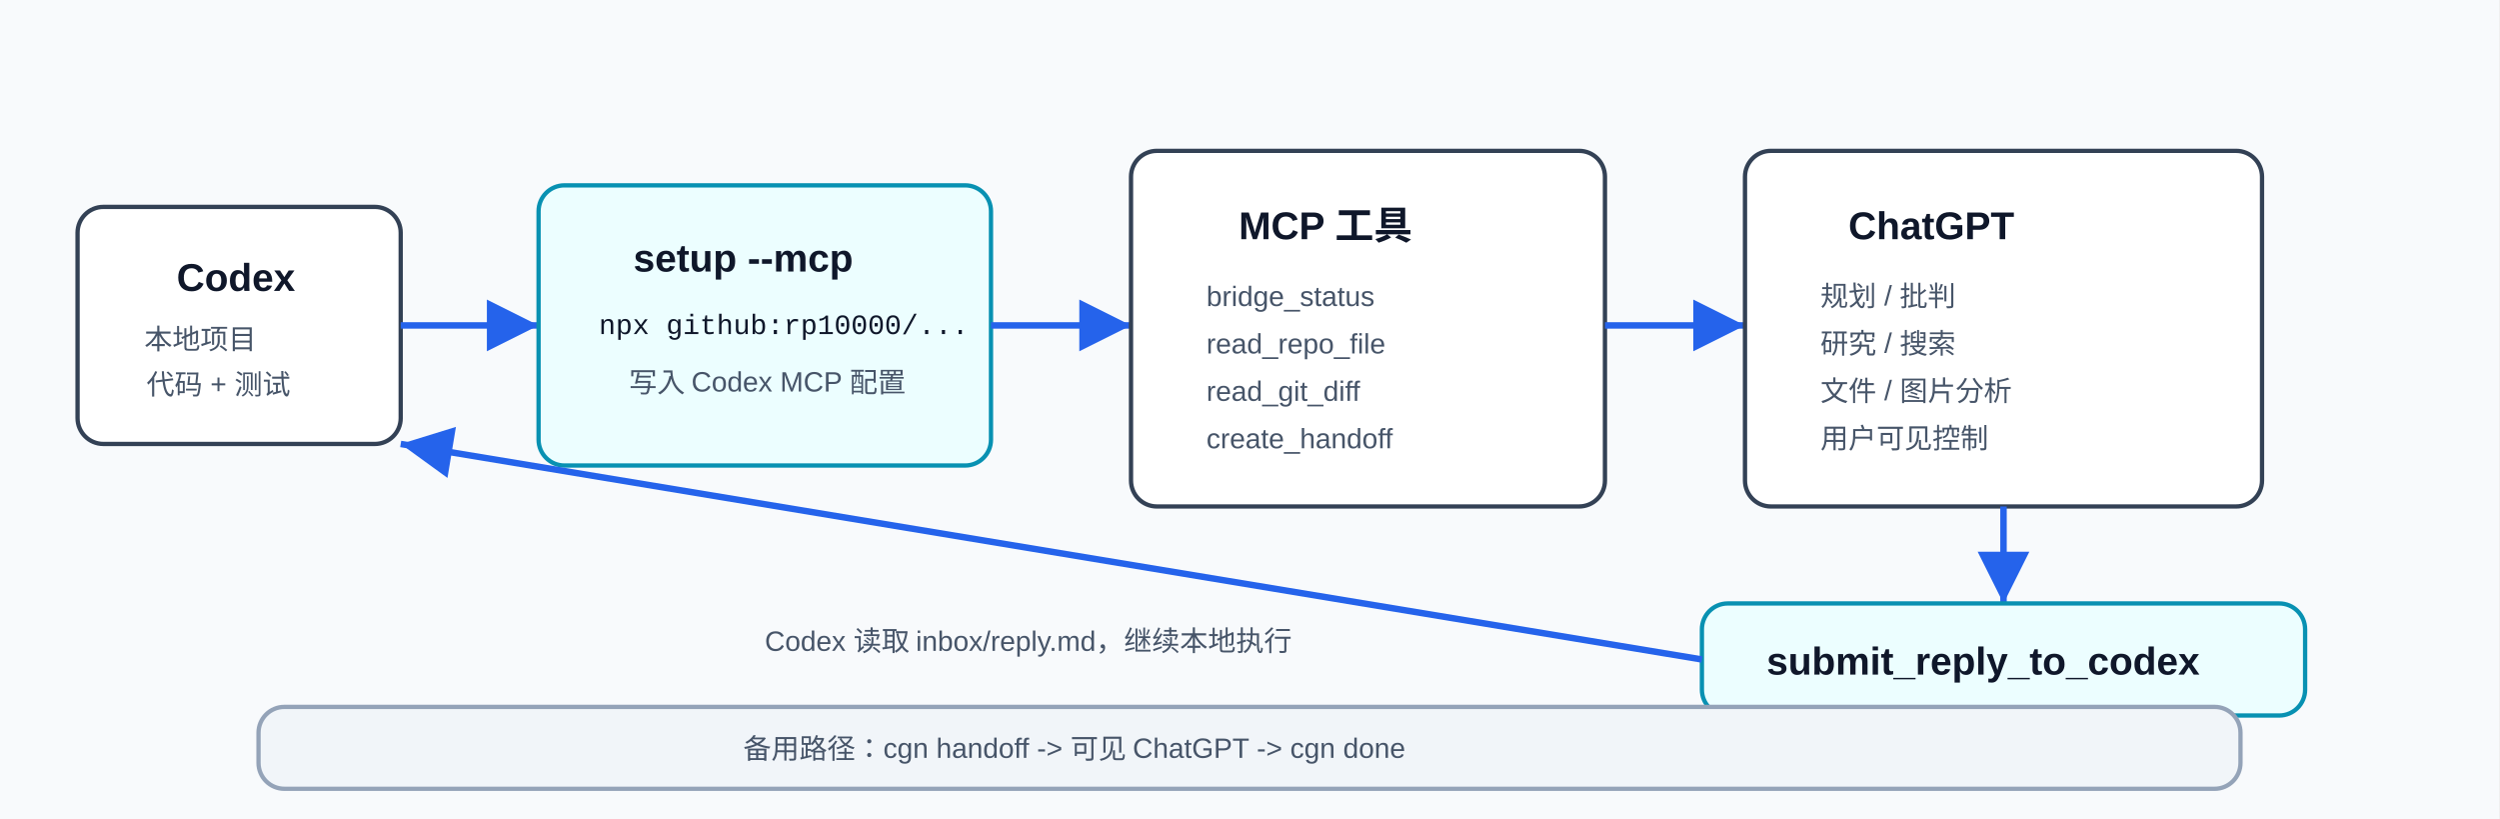
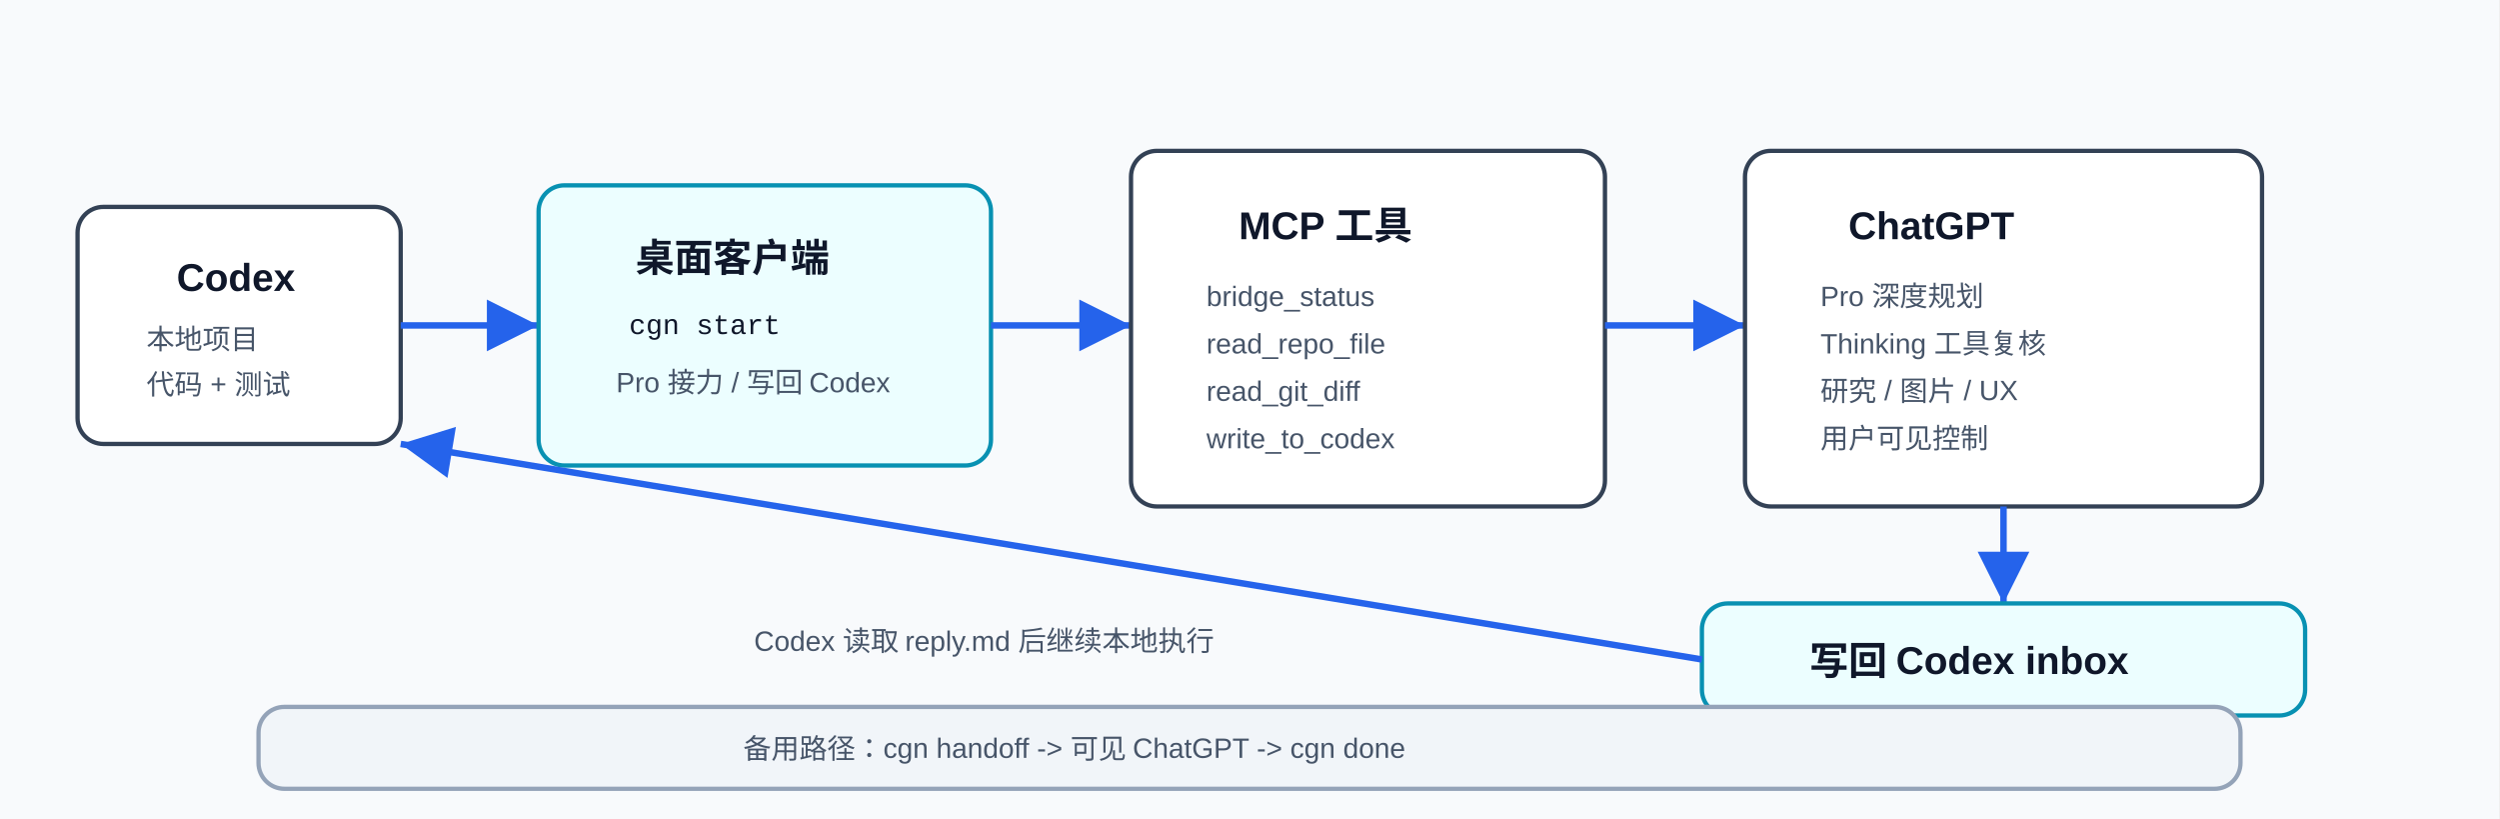
<svg xmlns="http://www.w3.org/2000/svg" width="1160" height="380" viewBox="0 0 1160 380" role="img" aria-labelledby="title desc">
  <defs>
    <style>
      .bg { fill: #f8fafc; }
      .box { fill: #ffffff; stroke: #334155; stroke-width: 2; rx: 12; }
      .accent { fill: #ecfeff; stroke: #0891b2; stroke-width: 2; rx: 12; }
      .soft { fill: #f1f5f9; stroke: #94a3b8; stroke-width: 2; rx: 12; }
      .text { fill: #0f172a; font-family: Arial, "Microsoft YaHei", sans-serif; font-size: 18px; font-weight: 700; }
      .sub { fill: #475569; font-family: Arial, "Microsoft YaHei", sans-serif; font-size: 13px; }
      .code { fill: #0f172a; font-family: Consolas, "Courier New", monospace; font-size: 13px; }
      .arrow { stroke: #2563eb; stroke-width: 3; marker-end: url(#arrow); }
      .fallback { stroke: #94a3b8; stroke-width: 3; stroke-dasharray: 8 8; marker-end: url(#arrow-soft); }
    </style>
    <marker id="arrow" markerWidth="12" markerHeight="12" refX="10" refY="6" orient="auto">
      <path d="M2,2 L10,6 L2,10 Z" fill="#2563eb" />
    </marker>
    <marker id="arrow-soft" markerWidth="12" markerHeight="12" refX="10" refY="6" orient="auto">
      <path d="M2,2 L10,6 L2,10 Z" fill="#94a3b8" />
    </marker>
  </defs>
  <rect class="bg" width="1160" height="380" />
  <rect class="box" x="36" y="96" width="150" height="110" />
  <text class="text" x="82" y="135">Codex</text>
-   <text class="sub" x="67" y="162">本地项目</text>
+   <text class="sub" x="68" y="162">本地项目</text>
  <text class="sub" x="68" y="183">代码 + 测试</text>
  <line class="arrow" x1="186" y1="151" x2="250" y2="151" />
  <rect class="accent" x="250" y="86" width="210" height="130" />
-   <text class="text" x="294" y="126">setup --mcp</text>
-   <text class="code" x="278" y="155">npx github:rp10000/...</text>
-   <text class="sub" x="292" y="182">写入 Codex MCP 配置</text>
+   <text class="text" x="295" y="126">桌面客户端</text>
+   <text class="code" x="292" y="155">cgn start</text>
+   <text class="sub" x="286" y="182">Pro 接力 / 写回 Codex</text>
  <line class="arrow" x1="460" y1="151" x2="525" y2="151" />
  <rect class="box" x="525" y="70" width="220" height="165" />
  <text class="text" x="575" y="111">MCP 工具</text>
  <text class="sub" x="560" y="142">bridge_status</text>
  <text class="sub" x="560" y="164">read_repo_file</text>
  <text class="sub" x="560" y="186">read_git_diff</text>
-   <text class="sub" x="560" y="208">create_handoff</text>
+   <text class="sub" x="560" y="208">write_to_codex</text>
  <line class="arrow" x1="745" y1="151" x2="810" y2="151" />
  <rect class="box" x="810" y="70" width="240" height="165" />
  <text class="text" x="858" y="111">ChatGPT</text>
-   <text class="sub" x="845" y="142">规划 / 批判</text>
-   <text class="sub" x="845" y="164">研究 / 搜索</text>
-   <text class="sub" x="845" y="186">文件 / 图片分析</text>
+   <text class="sub" x="845" y="142">Pro 深度规划</text>
+   <text class="sub" x="845" y="164">Thinking 工具复核</text>
+   <text class="sub" x="845" y="186">研究 / 图片 / UX</text>
  <text class="sub" x="845" y="208">用户可见控制</text>
  <line class="arrow" x1="930" y1="235" x2="930" y2="280" />
  <rect class="accent" x="790" y="280" width="280" height="52" />
-   <text class="text" x="820" y="313">submit_reply_to_codex</text>
+   <text class="text" x="840" y="313">写回 Codex inbox</text>
  <line class="arrow" x1="790" y1="306" x2="186" y2="206" />
-   <text class="sub" x="355" y="302">Codex 读取 inbox/reply.md，继续本地执行</text>
+   <text class="sub" x="350" y="302">Codex 读取 reply.md 后继续本地执行</text>
  <rect class="soft" x="120" y="328" width="920" height="38" />
  <text class="sub" x="345" y="352">备用路径：cgn handoff -&gt; 可见 ChatGPT -&gt; cgn done</text>
</svg>
